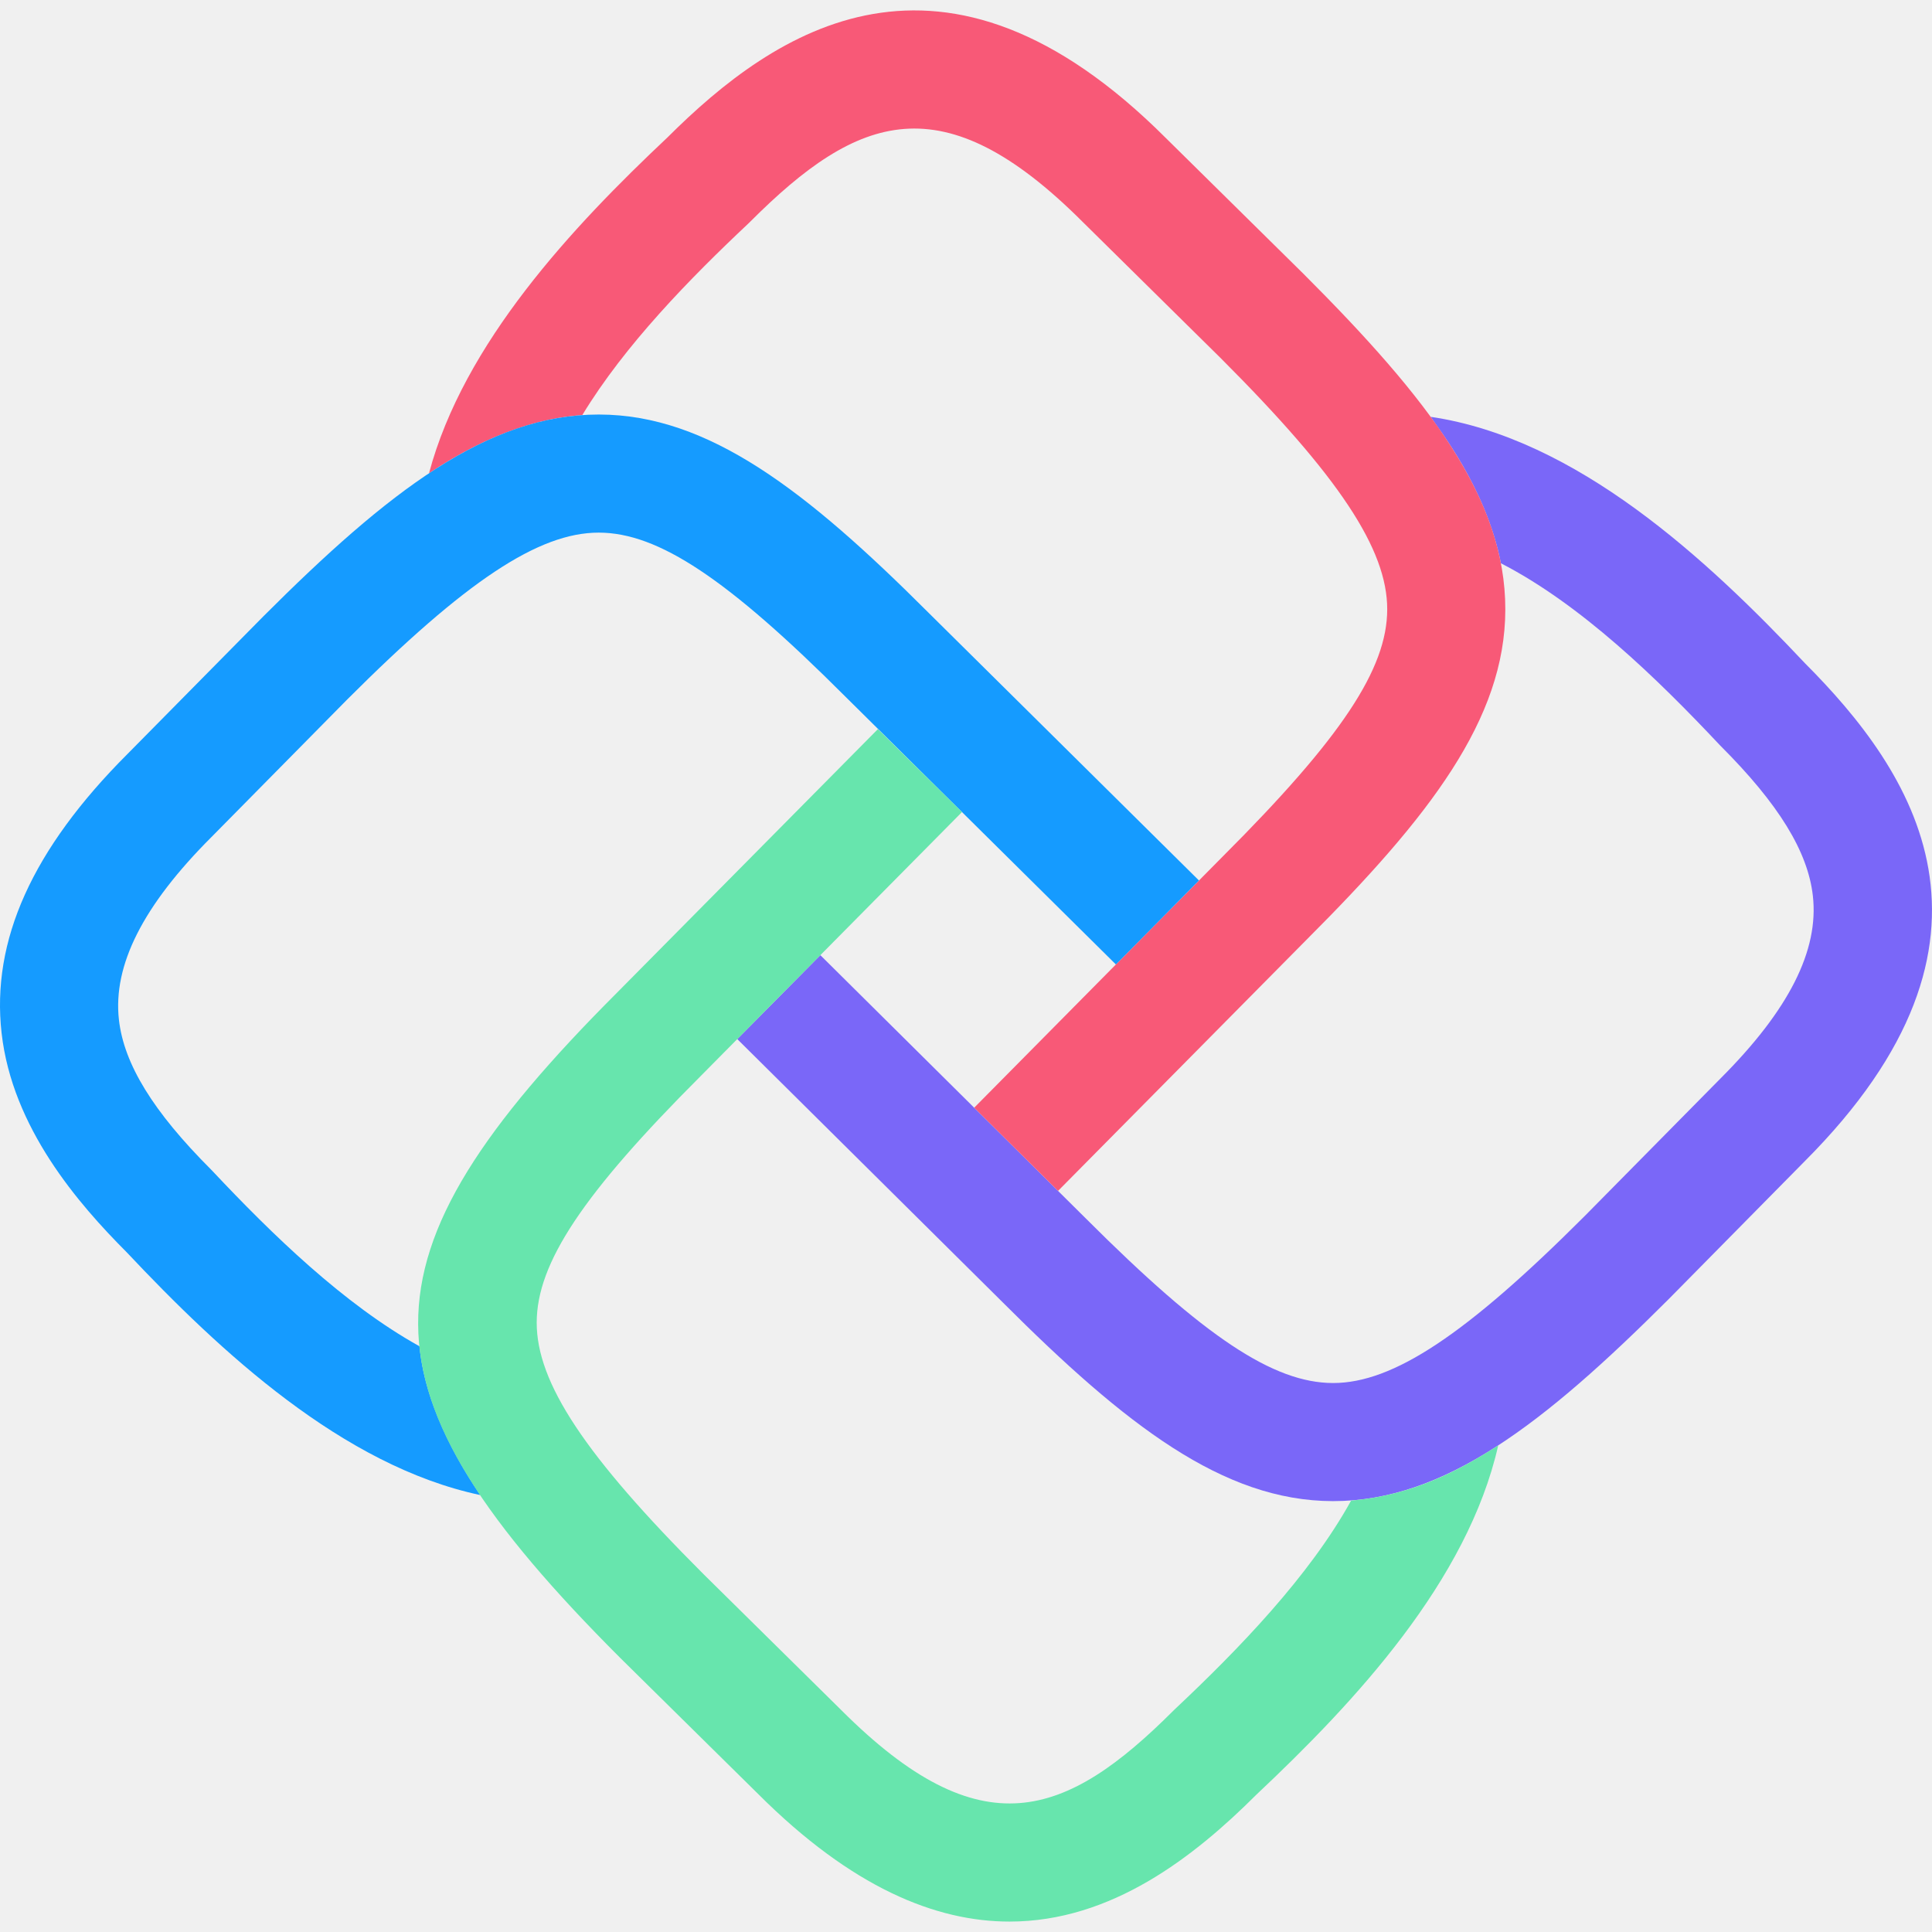
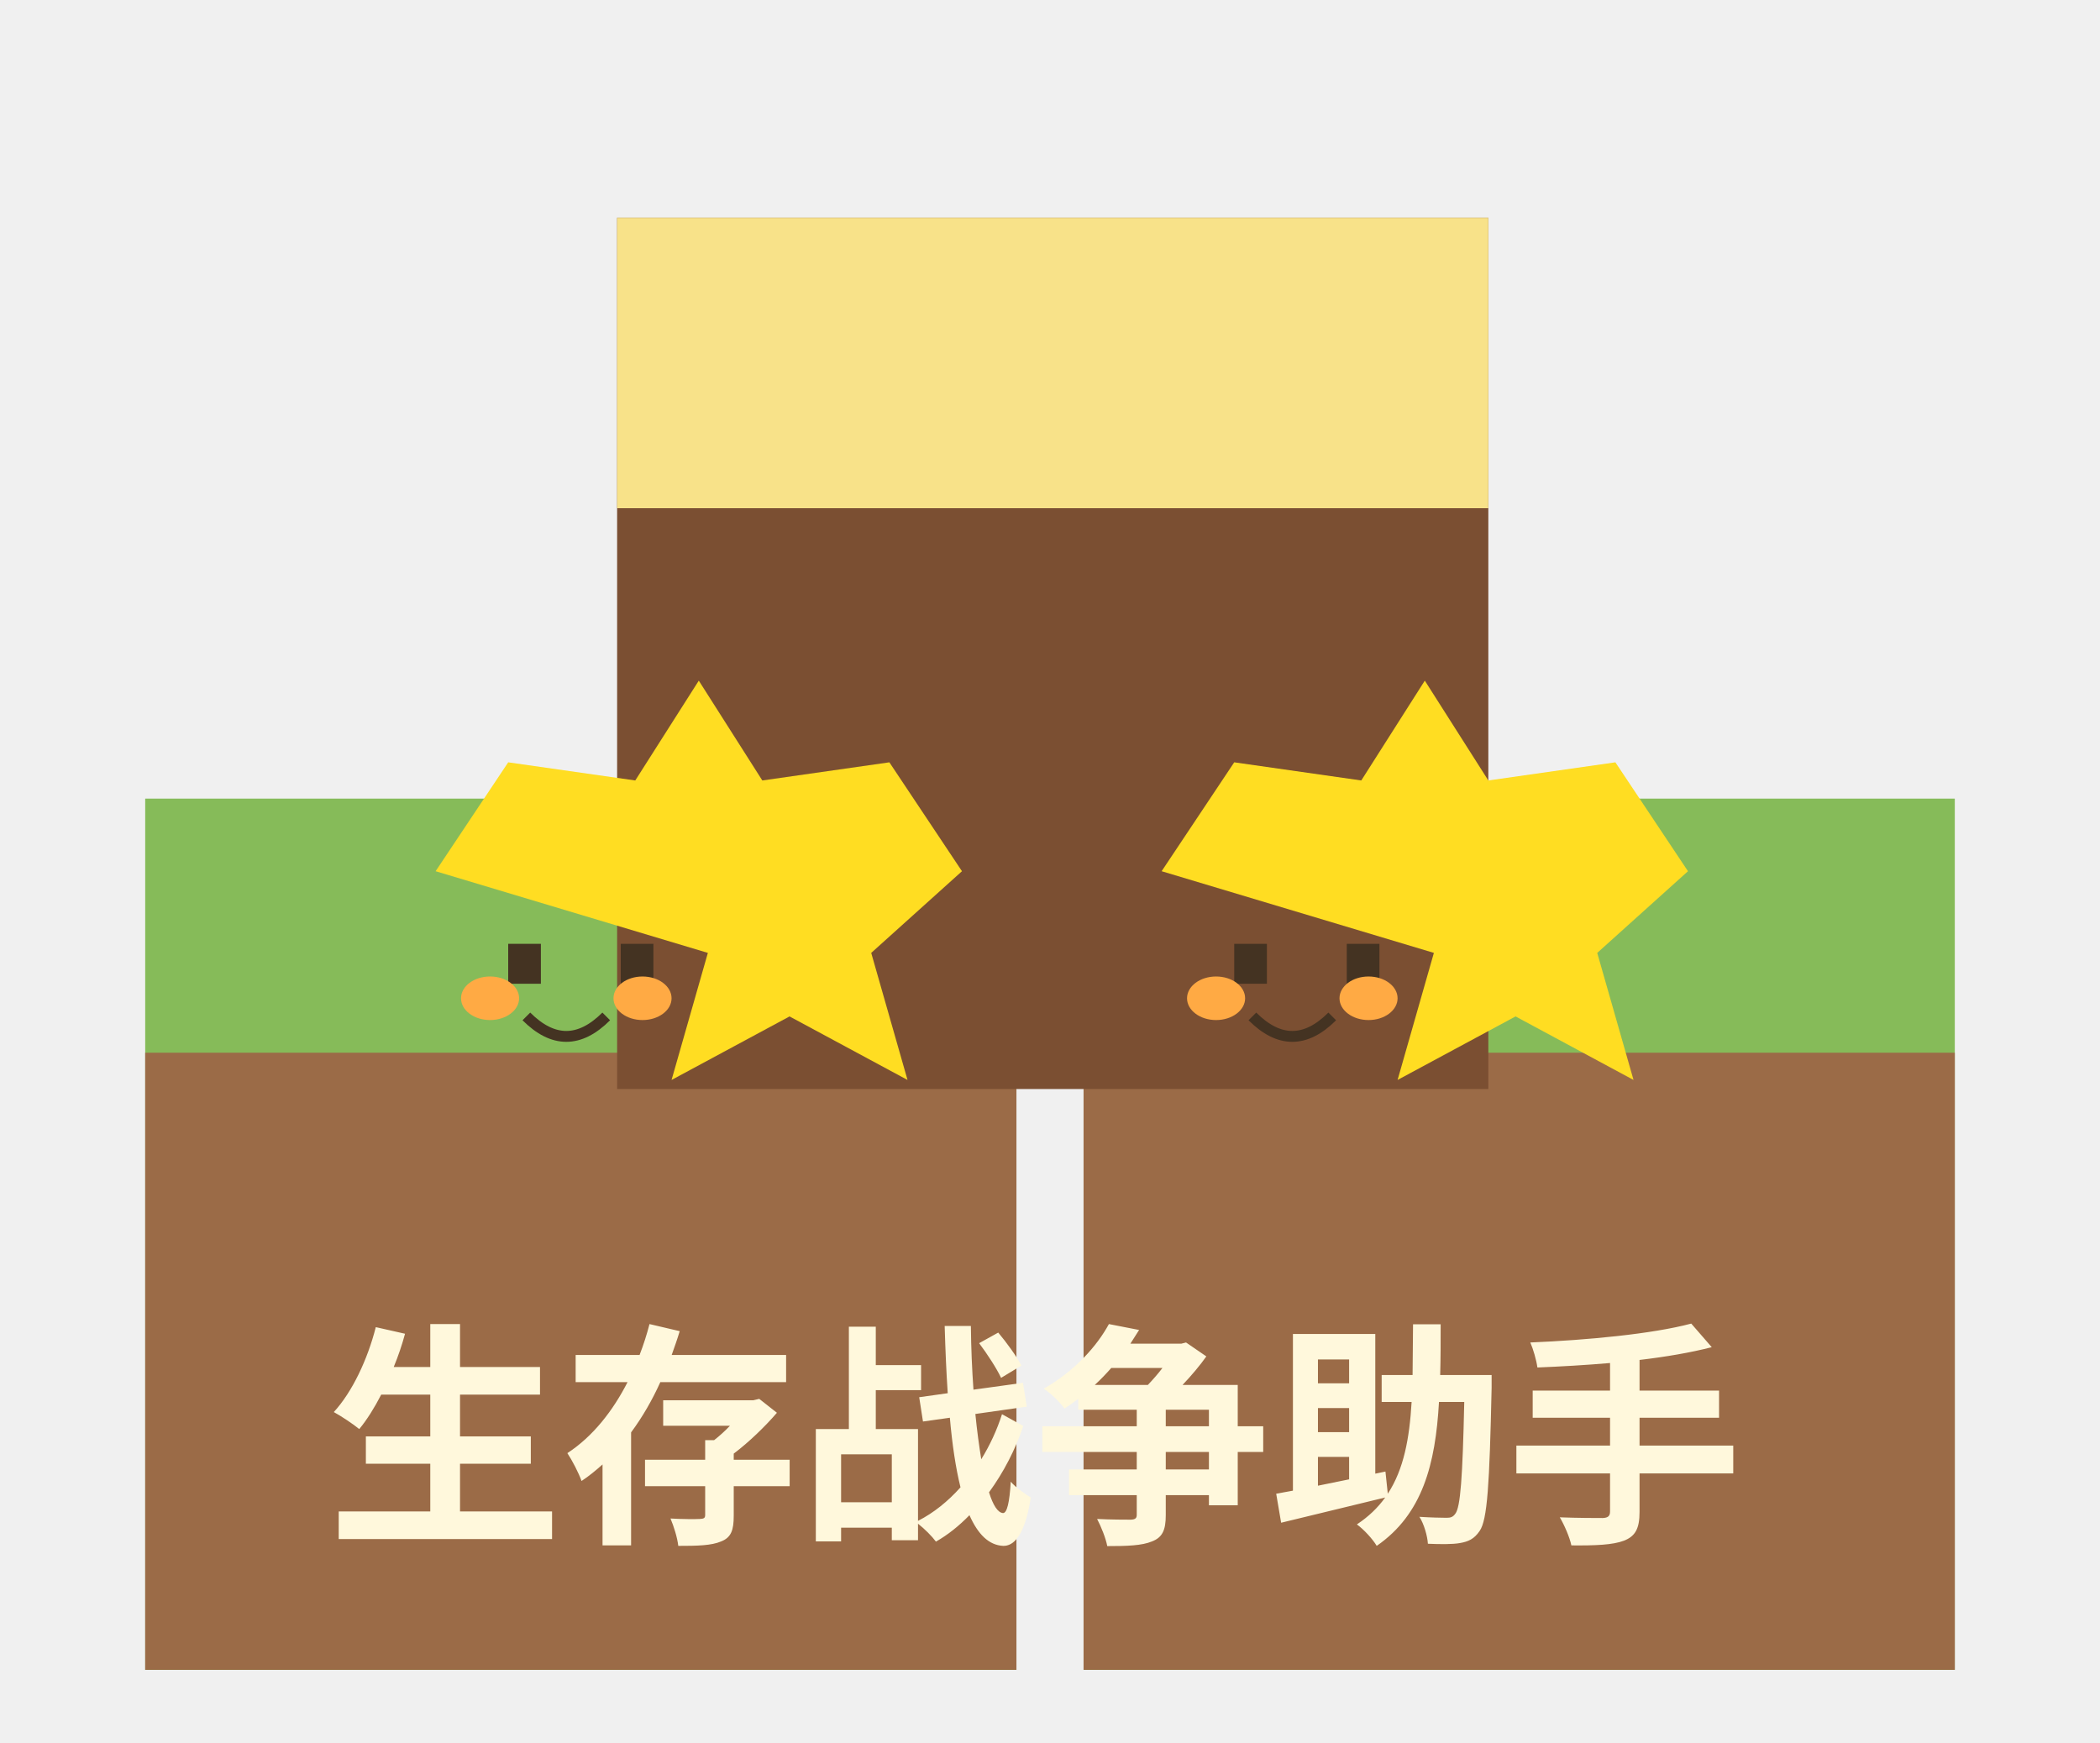
- <svg xmlns="http://www.w3.org/2000/svg" xmlns:xlink="http://www.w3.org/1999/xlink" width="450" height="450" viewBox="0 0 50.37 49.827" version="1.1" id="svg151">
-   <defs id="defs105">
-     <path id="aj28a0fd1a" d="M 1.738,0.156 3.927,2.323 2.347,3.919 0.101,1.81 Z" />
-     <path id="fdje57jgic" d="M 2.201,0.066 3.855,1.703 1.69,3.894 0.093,2.311 Z" />
-     <path id="6bg72xwlze" d="M 2.398,0.044 3.994,1.624 1.886,3.869 0.232,2.232 Z" />
-     <path id="eaqjnja8wg" d="M 1.736,0.023 3.981,2.132 2.344,3.786 0.156,1.619 Z" />
-   </defs>
-   <g fill="none" fill-rule="evenodd" id="g149" transform="translate(-2.9304427e-4,-1.6465461e-4)">
-     <g id="g147">
-       <g id="g145">
-         <path fill="#7a67f8" d="M 34.758,38.865 H 34.746 C 31.892,38.86 29.342,36.882 26.152,33.692 l -6.93,-6.873 2.166,-2.188 6.937,6.88 c 3.075,3.074 4.876,4.272 6.427,4.275 h 0.005 c 1.567,0 3.467,-1.262 6.558,-4.353 l 3.541,-3.587 c 1.784,-1.784 2.57,-3.34 2.408,-4.762 -0.13,-1.156 -0.894,-2.397 -2.401,-3.904 L 44.83,19.146 C 43.202,17.414 41.211,15.483 39.131,14.414 38.745,12.437 37.48,10.881 37.3,10.596 c 3.803,0.559 7.197,3.703 9.758,6.424 2.788,2.794 5.803,7.176 -0.018,12.996 l -3.54,3.588 c -3.251,3.25 -5.844,5.261 -8.742,5.261" id="path107" />
-         <path fill="#f85977" d="m 25.399,28.608 6.492,-6.562 c 3.076,-3.076 4.274,-4.877 4.276,-6.428 0.004,-1.567 -1.257,-3.469 -4.352,-6.563 L 28.228,5.515 C 24.58,1.867 22.369,2.699 19.561,5.507 L 19.528,5.54 c -1.54,1.448 -3.237,3.182 -4.346,5.01 -1.031,0.073 -2.361,0.424 -3.997,1.518 0.906,-3.397 3.737,-6.422 6.216,-8.755 2.794,-2.789 7.177,-5.804 12.997,0.017 l 3.588,3.54 c 3.255,3.256 5.266,5.851 5.26,8.754 -0.005,2.854 -1.982,5.404 -5.172,8.594 l -6.489,6.559 z" id="path109" />
-         <path fill="#159bff" d="M 12.522,38.707 C 8.939,37.946 5.746,34.972 3.308,32.382 2.035,31.106 0.321,29.13 0.042,26.663 c -0.274,-2.414 0.8,-4.795 3.283,-7.278 l 3.542,-3.588 c 3.25,-3.25 5.843,-5.261 8.74,-5.261 h 0.013 c 2.854,0.005 5.404,1.983 8.593,5.172 l 7.046,6.976 -2.165,2.19 -7.053,-6.983 c -3.076,-3.076 -4.876,-4.273 -6.427,-4.276 h -0.006 c -1.566,0 -3.466,1.261 -6.557,4.352 L 5.51,21.555 c -1.784,1.784 -2.57,3.34 -2.409,4.762 0.131,1.156 0.894,2.396 2.402,3.904 l 0.033,0.034 c 1.55,1.649 3.43,3.479 5.401,4.573 0.168,1.739 1.2,3.297 1.585,3.88" id="path111" />
-         <path fill="#67e5ad" d="m 26.32,49.827 c -1.925,0 -4.114,-0.886 -6.557,-3.33 l -3.588,-3.54 C 9.167,35.949 9.151,32.546 16.086,25.61 l 6.802,-6.872 2.193,2.162 -6.812,6.882 c -3.076,3.076 -4.273,4.877 -4.276,6.427 -0.003,1.568 1.258,3.47 4.352,6.563 l 3.588,3.541 c 3.646,3.647 5.858,2.816 8.666,0.008 l 0.034,-0.033 c 1.654,-1.555 3.5,-3.46 4.593,-5.437 1.661,-0.14 2.9,-0.841 3.835,-1.438 -0.8,3.537 -3.738,6.69 -6.302,9.102 -1.62,1.618 -3.777,3.312 -6.439,3.312" id="path113" />
-         <g transform="translate(21.154,18.577)" id="g120">
-           <mask id="8jptpqrneb" fill="#ffffff">
-             <use xlink:href="#aj28a0fd1a" id="use115" />
-           </mask>
-           <path d="M 0.101,1.81 1.738,0.156 3.927,2.323 2.347,3.919 Z" mask="url(#8jptpqrneb)" id="path118" />
-         </g>
-         <g transform="translate(27.404,20.981)" id="g127">
-           <mask id="b2iljpfwbd" fill="#ffffff">
-             <use xlink:href="#fdje57jgic" id="use122" />
-           </mask>
-           <path d="M 2.201,0.066 3.855,1.703 1.69,3.894 0.093,2.311 Z" mask="url(#b2iljpfwbd)" id="path125" />
-         </g>
-         <g transform="translate(18.99,24.587)" id="g134">
-           <mask id="gj70tyfpnf" fill="#ffffff">
-             <use xlink:href="#6bg72xwlze" id="use129" />
-           </mask>
-           <path d="M 1.886,3.869 0.232,2.232 2.398,0.044 3.994,1.624 Z" mask="url(#gj70tyfpnf)" id="path132" />
-         </g>
-         <g transform="translate(25.24,26.99)" id="g141">
-           <mask id="z7vhvduckh" fill="#ffffff">
-             <use xlink:href="#eaqjnja8wg" id="use136" />
-           </mask>
-           <path d="M 3.981,2.132 2.344,3.786 0.156,1.619 1.736,0.023 Z" mask="url(#z7vhvduckh)" id="path139" />
-         </g>
-       </g>
-     </g>
-   </g>
+ <svg xmlns="http://www.w3.org/2000/svg" width="1157" height="960" viewBox="0 0 1157 960">
+   <rect x="80" y="440" width="480" height="480" fill="#86bb59" />
+   <rect x="80" y="580" width="480" height="340" fill="#9b6b47" />
+   <rect x="597" y="440" width="480" height="480" fill="#86bb59" />
+   <rect x="597" y="580" width="480" height="340" fill="#9b6b47" />
+   <rect x="340" y="120" width="480" height="480" fill="#7b4f32" />
+   <rect x="340" y="120" width="480" height="160" fill="#f8e289" />
+   <path d="M240 480 l40 -60 l70 10 l35 -55 l35 55 l70 -10 l40 60 l-50 45 l20 70 l-65 -35 l-65 35 l20 -70 z" fill="#ffdd22" />
+   <rect x="280" y="520" width="18" height="22" fill="#443322" />
+   <rect x="342" y="520" width="18" height="22" fill="#443322" />
+   <path d="M290 560 Q312 582 334 560" stroke="#443322" stroke-width="6" fill="none" />
+   <ellipse cx="270" cy="550" rx="16" ry="12" fill="#ffaa44" />
+   <ellipse cx="354" cy="550" rx="16" ry="12" fill="#ffaa44" />
+   <path d="M640 480 l40 -60 l70 10 l35 -55 l35 55 l70 -10 l40 60 l-50 45 l20 70 l-65 -35 l-65 35 l20 -70 z" fill="#ffdd22" />
+   <rect x="680" y="520" width="18" height="22" fill="#443322" />
+   <rect x="742" y="520" width="18" height="22" fill="#443322" />
+   <path d="M690 560 Q712 582 734 560" stroke="#443322" stroke-width="6" fill="none" />
+   <ellipse cx="670" cy="550" rx="16" ry="12" fill="#ffaa44" />
+   <ellipse cx="754" cy="550" rx="16" ry="12" fill="#ffaa44" />
+   <text x="180" y="840" font-size="130" font-weight="bold" fill="#fff8dc" font-family="sans-serif">生存战争助手</text>
</svg>
